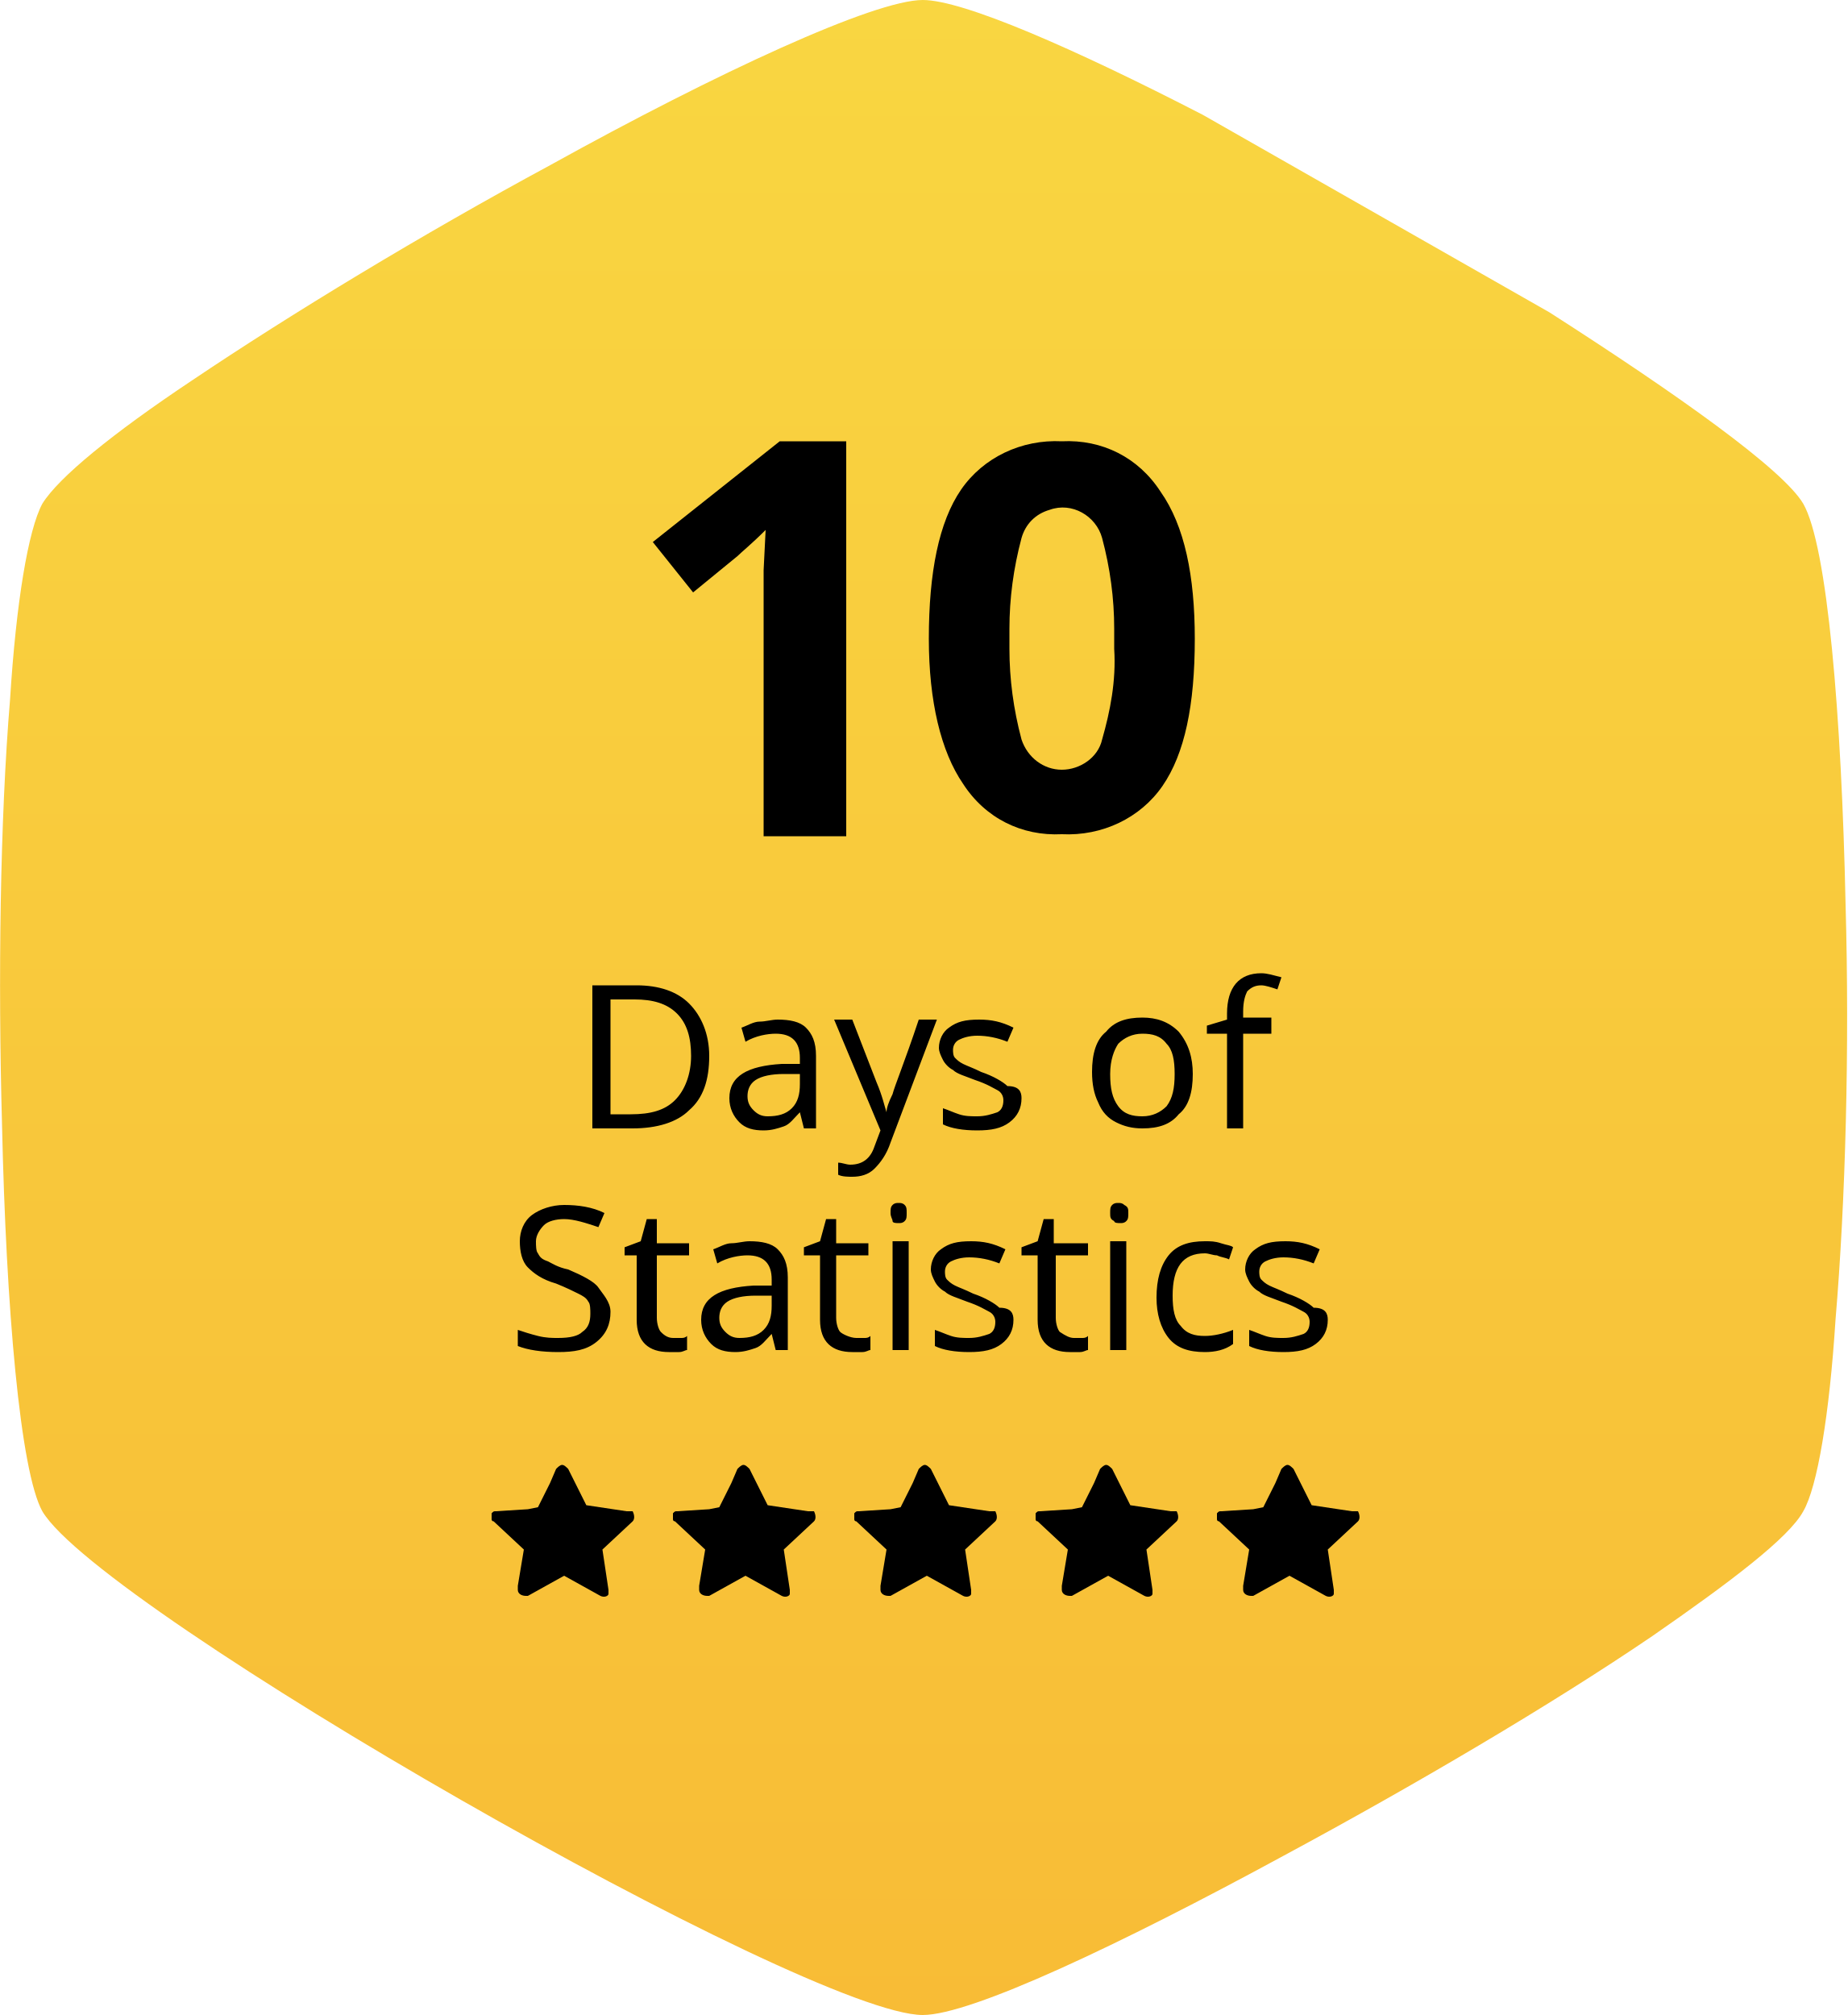
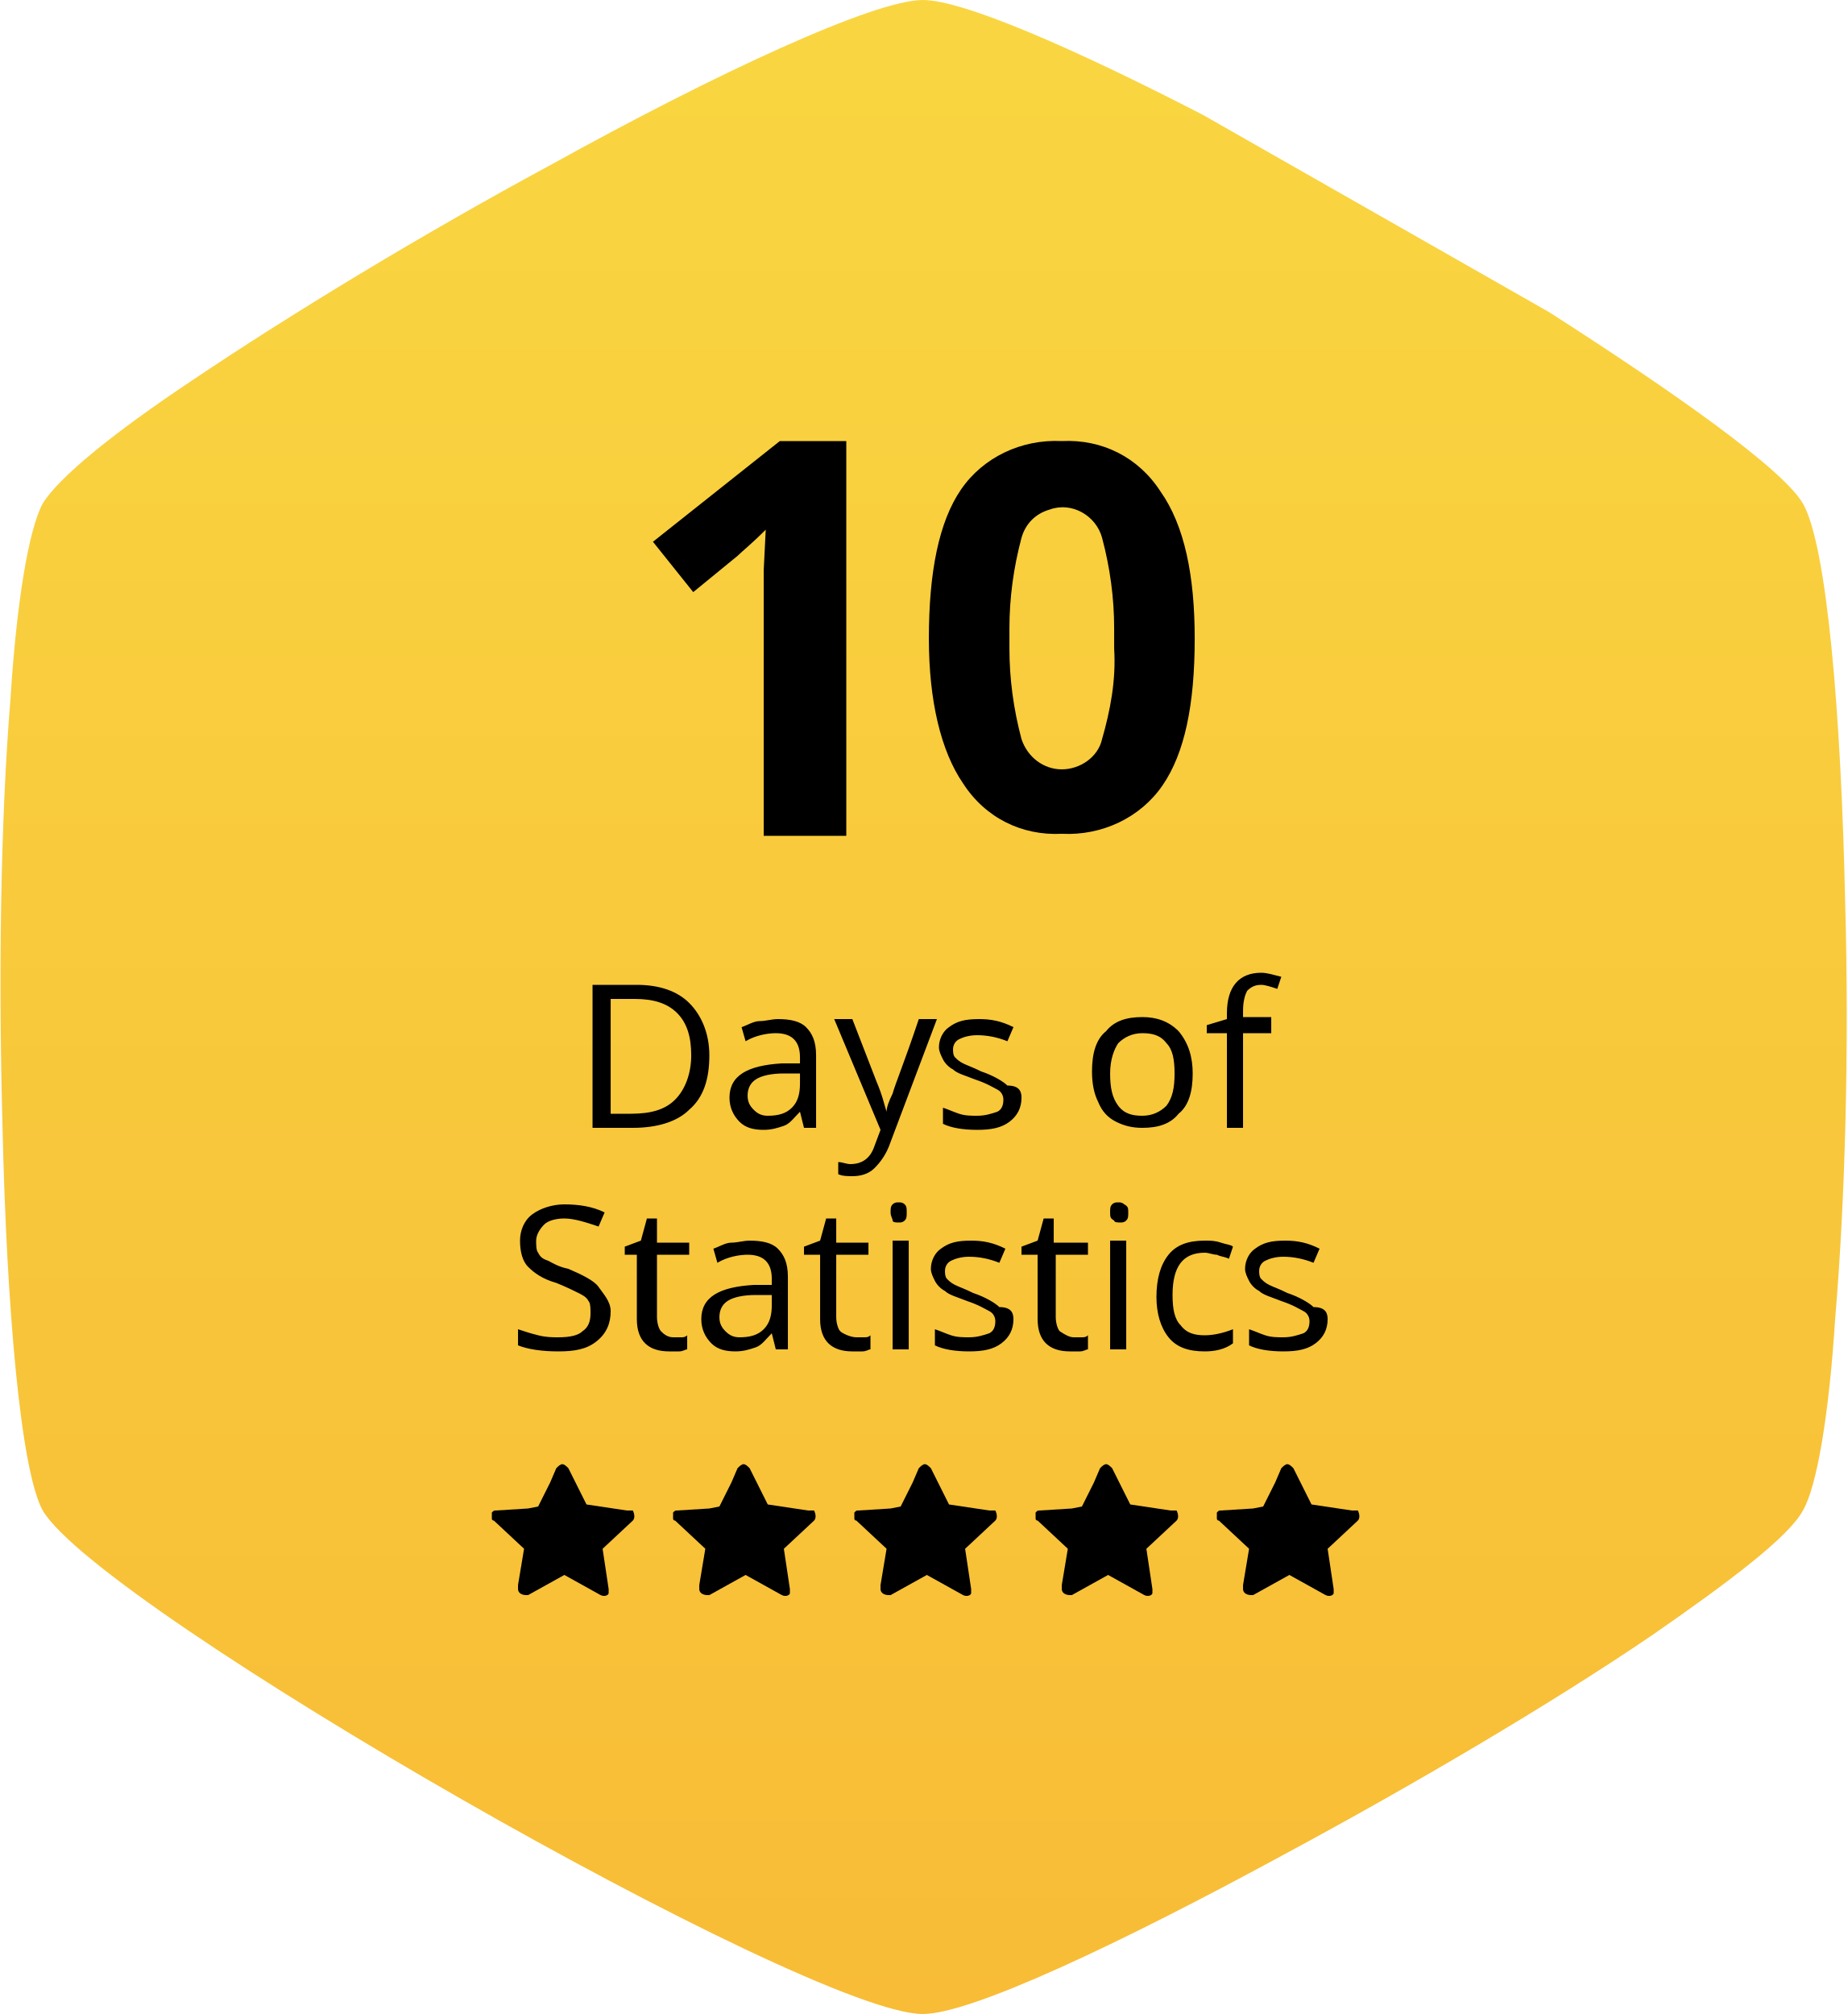
- <svg xmlns="http://www.w3.org/2000/svg" version="1.1" id="Camada_1" x="0" y="0" viewBox="0 0 91.7 100" style="enable-background:new 0 0 91.7 100" xml:space="preserve">
+ <svg xmlns="http://www.w3.org/2000/svg" version="1.1" width="100" height="109" x="0" y="0" viewBox="0 0 91.7 100" style="enable-background:new 0 0 91.7 100" xml:space="preserve">
  <style>.st1{enable-background:new}</style>
  <linearGradient id="SVGID_1_" gradientUnits="userSpaceOnUse" x1="52.5" y1="97.39" x2="52.5" y2="-2.61" gradientTransform="matrix(1 0 0 -1 -6.667 97.39)">
    <stop offset="0" style="stop-color:#f9d641" />
    <stop offset="1" style="stop-color:#f8bc36" />
  </linearGradient>
  <path d="M91.6 44.9c-.2-9.4-.9-17.8-2.1-19.9-1-1.7-6.2-5.4-12.6-9.5L59.7 5.7C53.3 2.4 47.8 0 45.8 0c-2.4 0-10.2 3.6-18.5 8.2-6.3 3.4-12.9 7.4-17.8 10.7-3.9 2.6-6.6 4.8-7.4 6.1-.7 1.3-1.3 4.9-1.6 9.7-.5 6-.6 13.9-.4 21.1.2 9.1.9 17.2 2 19.2 2.9 4.9 38 25 43.7 25 2.4 0 9.8-3.5 17.9-7.9C70.2 88.6 77 84.6 82 81.2c3.9-2.7 6.8-4.9 7.5-6.2.7-1.2 1.3-4.8 1.6-9.5.5-5.9.7-13.5.5-20.6z" style="fill:url(#SVGID_1_)" />
  <path d="M42 41.5h-4.1V28.3l.1-2c-.7.7-1.2 1.1-1.4 1.3l-2.2 1.8-2-2.5 6.3-5H42v19.6zM59.3 31.7c0 3.3-.5 5.7-1.6 7.3-1.1 1.6-3 2.5-5 2.4-2 .1-3.8-.8-4.9-2.5-1.1-1.6-1.7-4.1-1.7-7.2 0-3.3.5-5.8 1.6-7.4 1.1-1.6 3-2.5 5-2.4 2-.1 3.8.8 4.9 2.5 1.2 1.7 1.7 4.2 1.7 7.3zm-9.2-.5v1c0 1.5.2 3 .6 4.5.3.9 1.1 1.5 2 1.5.9 0 1.8-.6 2-1.5.4-1.4.7-2.9.6-4.5v-1c0-1.5-.2-3-.6-4.5-.3-1.1-1.5-1.8-2.6-1.4-.7.2-1.2.7-1.4 1.4-.4 1.5-.6 3-.6 4.5z" />
  <g>
    <g class="st1">
      <path d="M35.2 52.4c0 1.2-.3 2.1-1 2.7-.6.6-1.6.9-2.8.9h-2v-7.1h2.2c1.1 0 2 .3 2.6.9s1 1.5 1 2.6zm-.9 0c0-.9-.2-1.6-.7-2.1s-1.2-.7-2.1-.7h-1.2v5.7h1c1 0 1.7-.2 2.2-.7.5-.5.8-1.3.8-2.2zM39.9 56l-.2-.8c-.3.3-.5.6-.8.7-.3.1-.6.2-1 .2-.5 0-.9-.1-1.2-.4s-.5-.7-.5-1.2c0-1.1.9-1.6 2.6-1.7h.9v-.3c0-.4-.1-.7-.3-.9-.2-.2-.5-.3-.9-.3s-1 .1-1.5.4l-.2-.7c.3-.1.6-.3.9-.3s.6-.1.9-.1c.6 0 1.1.1 1.4.4s.5.7.5 1.4V56h-.6zm-1.8-.6c.5 0 .9-.1 1.2-.4s.4-.7.4-1.2v-.5h-.8c-.6 0-1.1.1-1.4.3-.3.2-.4.5-.4.8 0 .3.1.5.3.7s.4.3.7.3zM41.4 50.6h.9l1.2 3.1c.3.7.4 1.2.5 1.5 0-.2.1-.5.3-.9.1-.4.6-1.6 1.3-3.7h.9l-2.3 6.1c-.2.6-.5 1-.8 1.3-.3.3-.7.4-1.1.4-.2 0-.5 0-.7-.1v-.6c.2 0 .4.1.6.1.6 0 1-.3 1.2-.9l.3-.8-2.3-5.5zM50.7 54.5c0 .5-.2.9-.6 1.2s-.9.4-1.6.4c-.7 0-1.3-.1-1.7-.3V55c.3.1.5.2.8.3.3.1.6.1.9.1.4 0 .7-.1 1-.2.2-.1.3-.3.3-.6 0-.2-.1-.4-.3-.5-.2-.1-.5-.3-1.1-.5-.5-.2-.9-.3-1.1-.5-.2-.1-.4-.3-.5-.5s-.2-.4-.2-.6c0-.4.2-.8.5-1 .4-.3.8-.4 1.5-.4.6 0 1.1.1 1.7.4l-.3.7c-.5-.2-1-.3-1.5-.3-.4 0-.7.1-.9.2s-.3.3-.3.5c0 .1 0 .3.1.4s.2.2.4.3c.2.1.5.2.9.4.6.2 1.1.5 1.3.7.6 0 .7.3.7.6zM59.2 53.3c0 .9-.2 1.6-.7 2-.4.5-1 .7-1.8.7-.5 0-.9-.1-1.3-.3s-.7-.5-.9-1c-.2-.4-.3-.9-.3-1.5 0-.9.2-1.6.7-2 .4-.5 1-.7 1.8-.7.7 0 1.3.2 1.8.7.5.6.7 1.3.7 2.1zm-4.1 0c0 .7.1 1.2.4 1.6s.7.5 1.2.5.9-.2 1.2-.5c.3-.4.4-.9.4-1.6 0-.7-.1-1.2-.4-1.5-.3-.4-.7-.5-1.2-.5s-.9.2-1.2.5c-.2.3-.4.8-.4 1.5zM63.1 51.3h-1.4V56h-.8v-4.7h-1v-.4l1-.3v-.3c0-1.3.6-2 1.7-2 .3 0 .6.1 1 .2l-.2.6c-.3-.1-.6-.2-.8-.2-.3 0-.5.1-.7.3-.1.2-.2.5-.2 1v.3h1.4v.8z" />
    </g>
    <g class="st1">
      <path d="M30.3 65.1c0 .6-.2 1.1-.7 1.5s-1.1.5-1.9.5c-.8 0-1.5-.1-2-.3V66c.3.1.6.2 1 .3s.7.1 1 .1c.6 0 1-.1 1.2-.3.3-.2.4-.5.4-.9 0-.2 0-.5-.1-.6-.1-.2-.3-.3-.5-.4s-.6-.3-1.1-.5c-.7-.2-1.1-.5-1.4-.8s-.4-.8-.4-1.3.2-1 .6-1.3 1-.5 1.6-.5c.7 0 1.4.1 2 .4l-.3.7c-.6-.2-1.2-.4-1.7-.4-.4 0-.8.1-1 .3s-.4.5-.4.8c0 .2 0 .5.1.6.1.2.2.3.5.4.2.1.5.3 1 .4.7.3 1.3.6 1.5.9s.6.7.6 1.2zM33.4 66.4h.4c.1 0 .2 0 .3-.1v.7c-.1 0-.2.1-.4.1h-.5c-1 0-1.6-.5-1.6-1.6v-3.2H31v-.4l.8-.3.3-1.1h.5v1.2h1.6v.6h-1.6v3.1c0 .3.1.6.2.7s.3.3.6.3zM38.5 67l-.2-.8c-.3.3-.5.6-.8.7-.3.1-.6.2-1 .2-.5 0-.9-.1-1.2-.4s-.5-.7-.5-1.2c0-1.1.9-1.6 2.6-1.7h.9v-.3c0-.4-.1-.7-.3-.9-.2-.2-.5-.3-.9-.3s-1 .1-1.5.4l-.2-.7c.3-.1.6-.3.9-.3s.6-.1.9-.1c.6 0 1.1.1 1.4.4s.5.7.5 1.4V67h-.6zm-1.8-.6c.5 0 .9-.1 1.2-.4s.4-.7.4-1.2v-.5h-.8c-.6 0-1.1.1-1.4.3-.3.2-.4.5-.4.8 0 .3.1.5.3.7s.4.3.7.3zM42.5 66.4h.4c.1 0 .2 0 .3-.1v.7c-.1 0-.2.1-.4.1h-.5c-1 0-1.6-.5-1.6-1.6v-3.2h-.8v-.4l.8-.3.3-1.1h.5v1.2h1.6v.6h-1.6v3.1c0 .3.1.6.2.7s.5.3.8.3zM44.2 60.2c0-.2 0-.3.1-.4.1-.1.2-.1.3-.1.1 0 .2 0 .3.1s.1.2.1.4 0 .3-.1.4c-.1.1-.2.1-.3.1-.1 0-.3 0-.3-.1s-.1-.2-.1-.4zm.9 6.8h-.8v-5.4h.8V67zM50.3 65.5c0 .5-.2.9-.6 1.2s-.9.4-1.6.4c-.7 0-1.3-.1-1.7-.3V66c.3.1.5.2.8.3.3.1.6.1.9.1.4 0 .7-.1 1-.2.2-.1.3-.3.3-.6 0-.2-.1-.4-.3-.5-.2-.1-.5-.3-1.1-.5-.5-.2-.9-.3-1.1-.5-.2-.1-.4-.3-.5-.5s-.2-.4-.2-.6c0-.4.2-.8.5-1 .4-.3.8-.4 1.5-.4.6 0 1.1.1 1.7.4l-.3.7c-.5-.2-1-.3-1.5-.3-.4 0-.7.1-.9.2s-.3.3-.3.5c0 .1 0 .3.1.4s.2.2.4.3c.2.1.5.2.9.4.6.2 1.1.5 1.3.7.6 0 .7.3.7.6zM53.3 66.4h.4c.1 0 .2 0 .3-.1v.7c-.1 0-.2.1-.4.1h-.5c-1 0-1.6-.5-1.6-1.6v-3.2h-.8v-.4l.8-.3.3-1.1h.5v1.2H54v.6h-1.6v3.1c0 .3.1.6.2.7.3.2.5.3.7.3zM55.1 60.2c0-.2 0-.3.1-.4.1-.1.2-.1.3-.1.1 0 .2 0 .3.1.2.1.2.2.2.4s0 .3-.1.4c-.1.1-.2.1-.3.1-.1 0-.3 0-.3-.1-.2-.1-.2-.2-.2-.4zm.8 6.8h-.8v-5.4h.8V67zM59.8 67.1c-.8 0-1.4-.2-1.8-.7-.4-.5-.6-1.2-.6-2 0-.9.2-1.6.6-2.1.4-.5 1-.7 1.8-.7.3 0 .5 0 .8.1.3.1.5.1.6.2l-.2.6c-.2-.1-.4-.1-.6-.2-.2 0-.4-.1-.6-.1-1.1 0-1.6.7-1.6 2.1 0 .7.1 1.2.4 1.5.3.4.7.5 1.2.5.4 0 .9-.1 1.4-.3v.7c-.4.3-.9.4-1.4.4zM65.9 65.5c0 .5-.2.9-.6 1.2s-.9.4-1.6.4c-.7 0-1.3-.1-1.7-.3V66c.3.1.5.2.8.3.3.1.6.1.9.1.4 0 .7-.1 1-.2.2-.1.3-.3.3-.6 0-.2-.1-.4-.3-.5-.2-.1-.5-.3-1.1-.5-.5-.2-.9-.3-1.1-.5-.2-.1-.4-.3-.5-.5s-.2-.4-.2-.6c0-.4.2-.8.5-1 .4-.3.8-.4 1.5-.4.6 0 1.1.1 1.7.4l-.3.7c-.5-.2-1-.3-1.5-.3-.4 0-.7.1-.9.2s-.3.3-.3.5c0 .1 0 .3.1.4s.2.2.4.3c.2.1.5.2.9.4.6.2 1.1.5 1.3.7.6 0 .7.3.7.6z" />
    </g>
  </g>
  <g>
    <path d="m52.6 75-2-.3-.9-1.8c-.1-.1-.2-.2-.3-.2-.1 0-.2.1-.3.2l-.3.7-.6 1.2-.5.1-1.6.1c-.1 0-.1 0-.2.1V75.4s0 .1.1.1l1.5 1.4-.3 1.8v.2c0 .2.2.3.4.3h.1l1.8-1 1.8 1c.2.1.4 0 .4-.1v-.2l-.3-2 1.5-1.4c.1-.1.1-.3 0-.5h-.3M61.6 75l-2-.3-.9-1.8c-.1-.1-.2-.2-.3-.2-.1 0-.2.1-.3.2l-.3.7-.6 1.2-.5.1-1.6.1c-.1 0-.1 0-.2.1V75.4s0 .1.1.1l1.5 1.4-.3 1.8v.2c0 .2.2.3.4.3h.1l1.8-1 1.8 1c.2.1.4 0 .4-.1v-.2l-.3-2 1.5-1.4c.1-.1.1-.3 0-.5h-.3M70.6 75l-2-.3-.9-1.8c-.1-.1-.2-.2-.3-.2-.1 0-.2.1-.3.2l-.3.7-.6 1.2-.5.1-1.6.1c-.1 0-.1 0-.2.1V75.4s0 .1.1.1l1.5 1.4-.3 1.8v.2c0 .2.2.3.4.3h.1l1.8-1 1.8 1c.2.1.4 0 .4-.1v-.2l-.3-2 1.5-1.4c.1-.1.1-.3 0-.5h-.3M79.6 75l-2-.3-.9-1.8c-.1-.1-.2-.2-.3-.2-.1 0-.2.1-.3.2l-.3.7-.6 1.2-.5.1-1.6.1c-.1 0-.1 0-.2.1V75.4s0 .1.1.1l1.5 1.4-.3 1.8v.2c0 .2.2.3.4.3h.1l1.8-1 1.8 1c.2.1.4 0 .4-.1v-.2l-.3-2 1.5-1.4c.1-.1.1-.3 0-.5h-.3M88.6 75l-2-.3-.9-1.8c-.1-.1-.2-.2-.3-.2-.1 0-.2.1-.3.2l-.3.7-.6 1.2-.5.1-1.6.1c-.1 0-.1 0-.2.1V75.4s0 .1.1.1l1.5 1.4-.3 1.8v.2c0 .2.2.3.4.3h.1l1.8-1 1.8 1c.2.1.4 0 .4-.1v-.2l-.3-2 1.5-1.4c.1-.1.1-.3 0-.5h-.3" transform="translate(-21.5)" />
  </g>
</svg>
